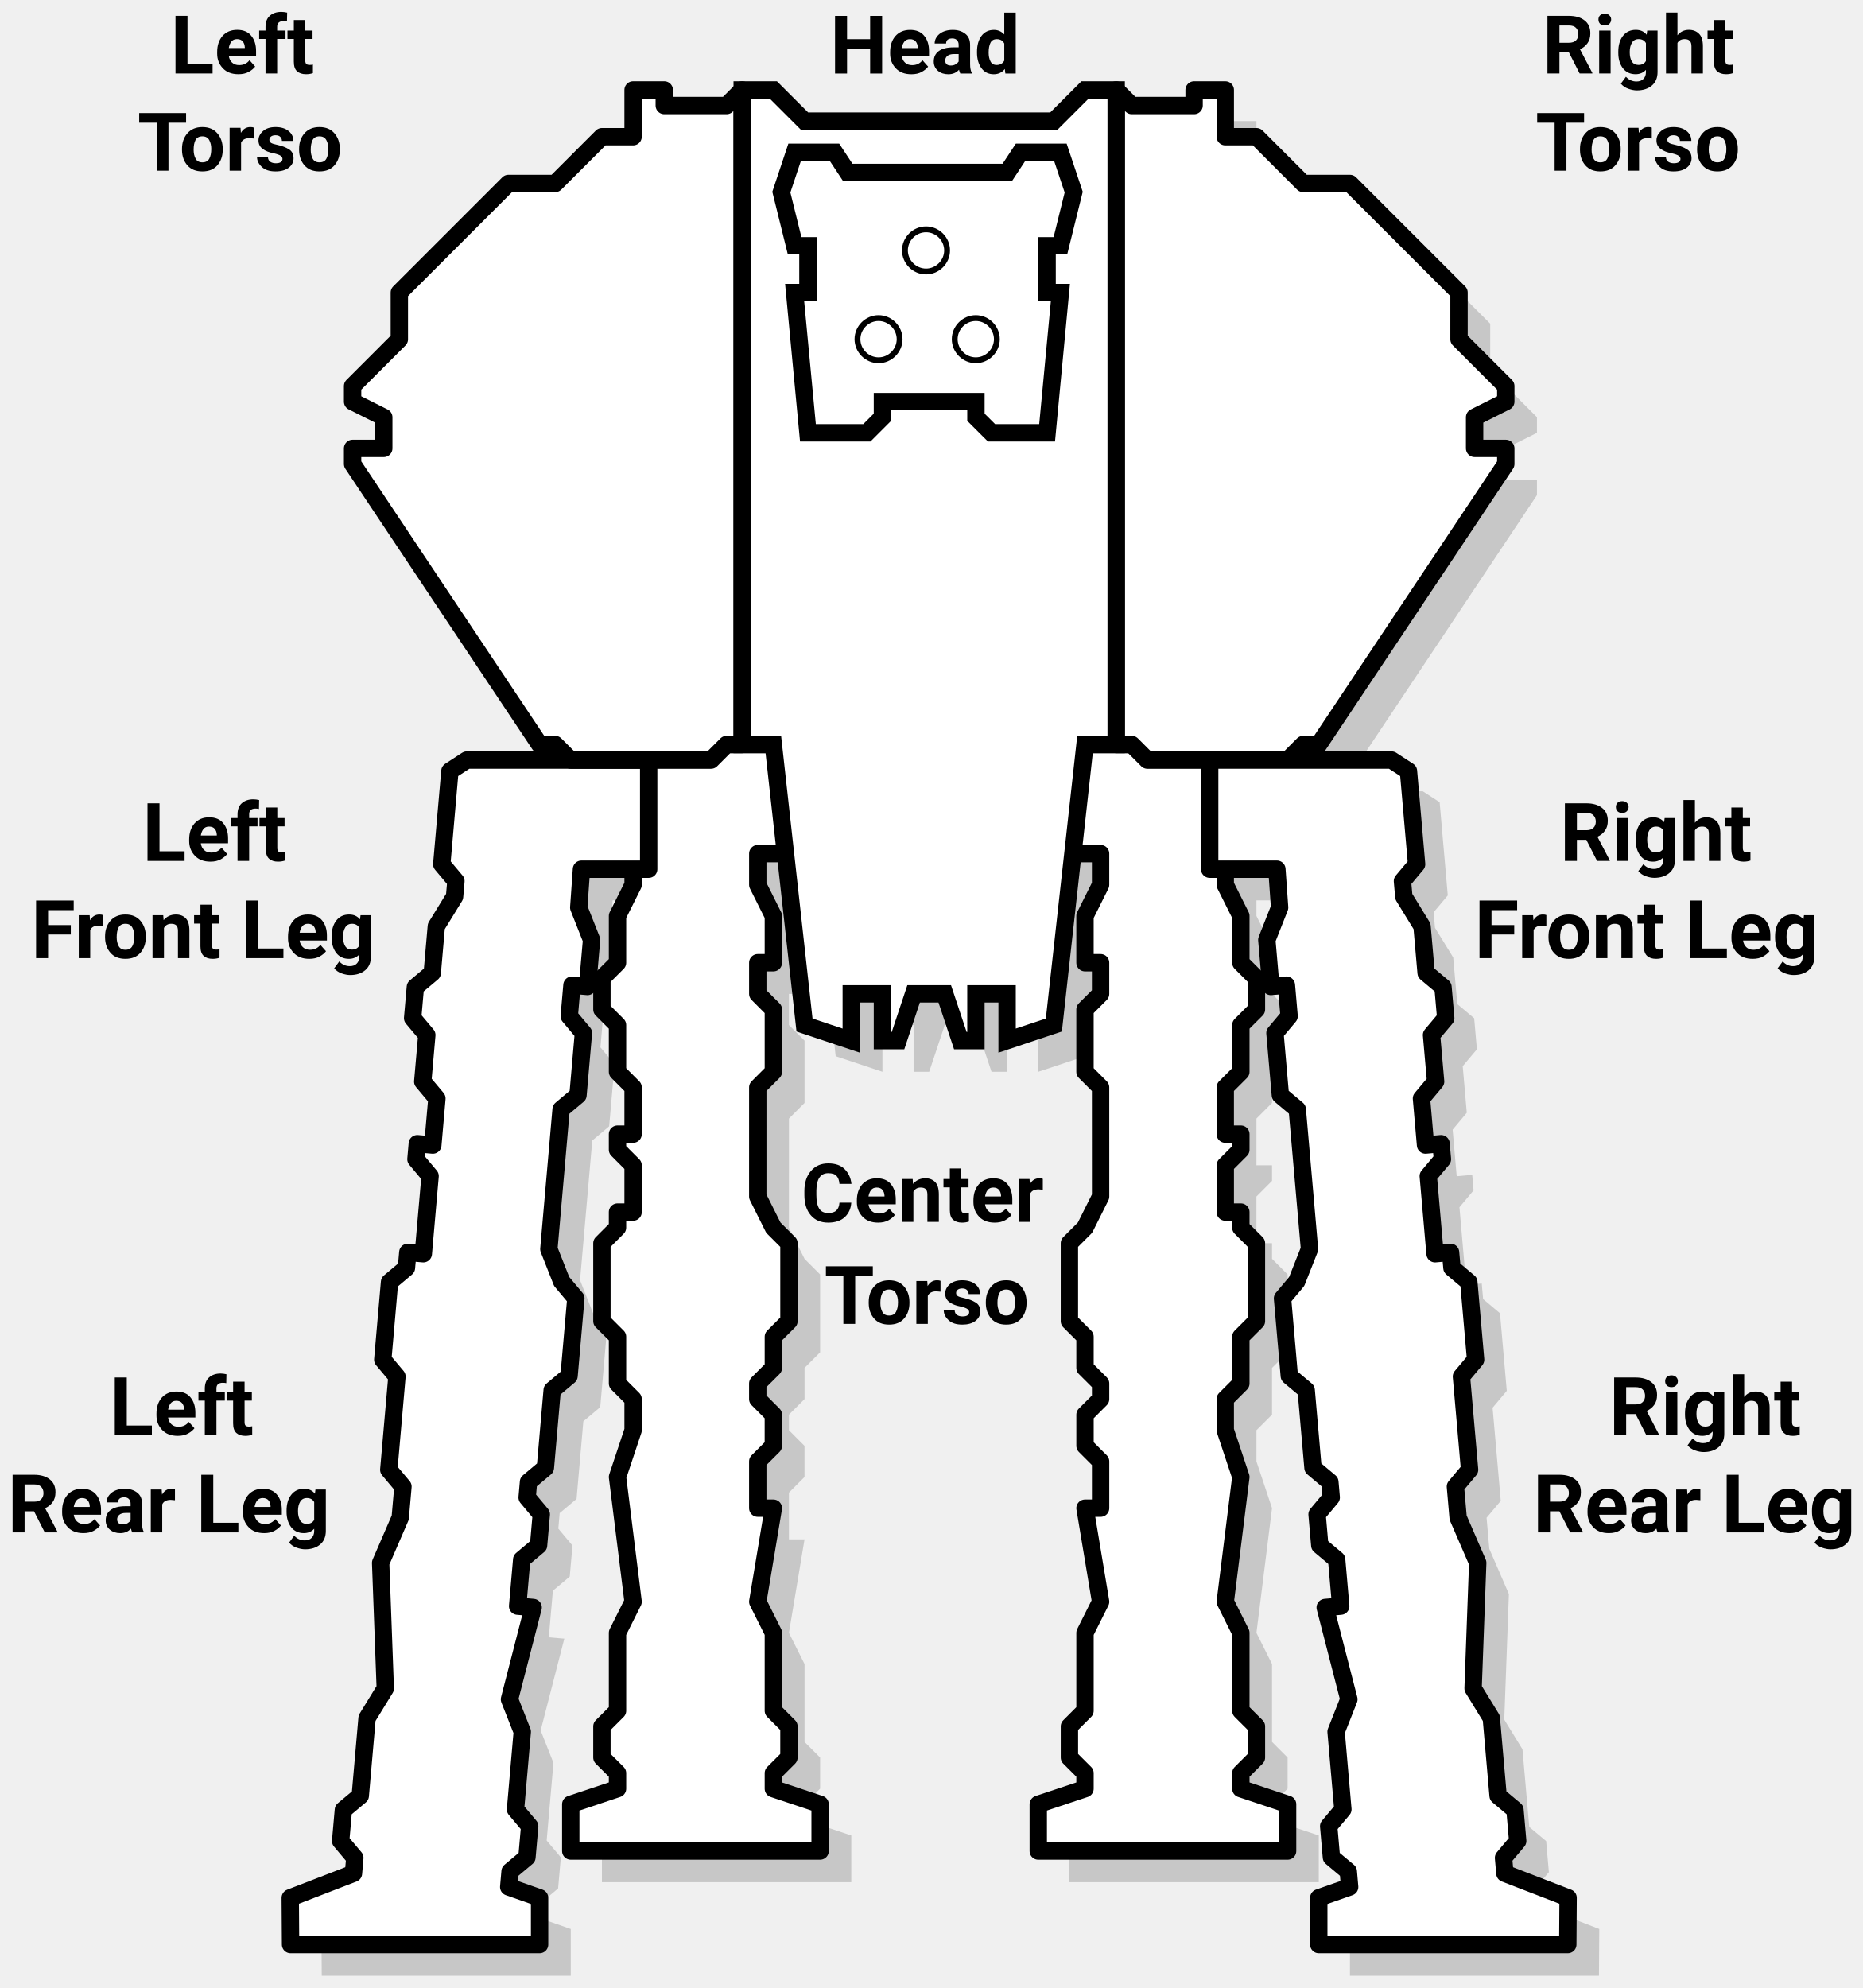
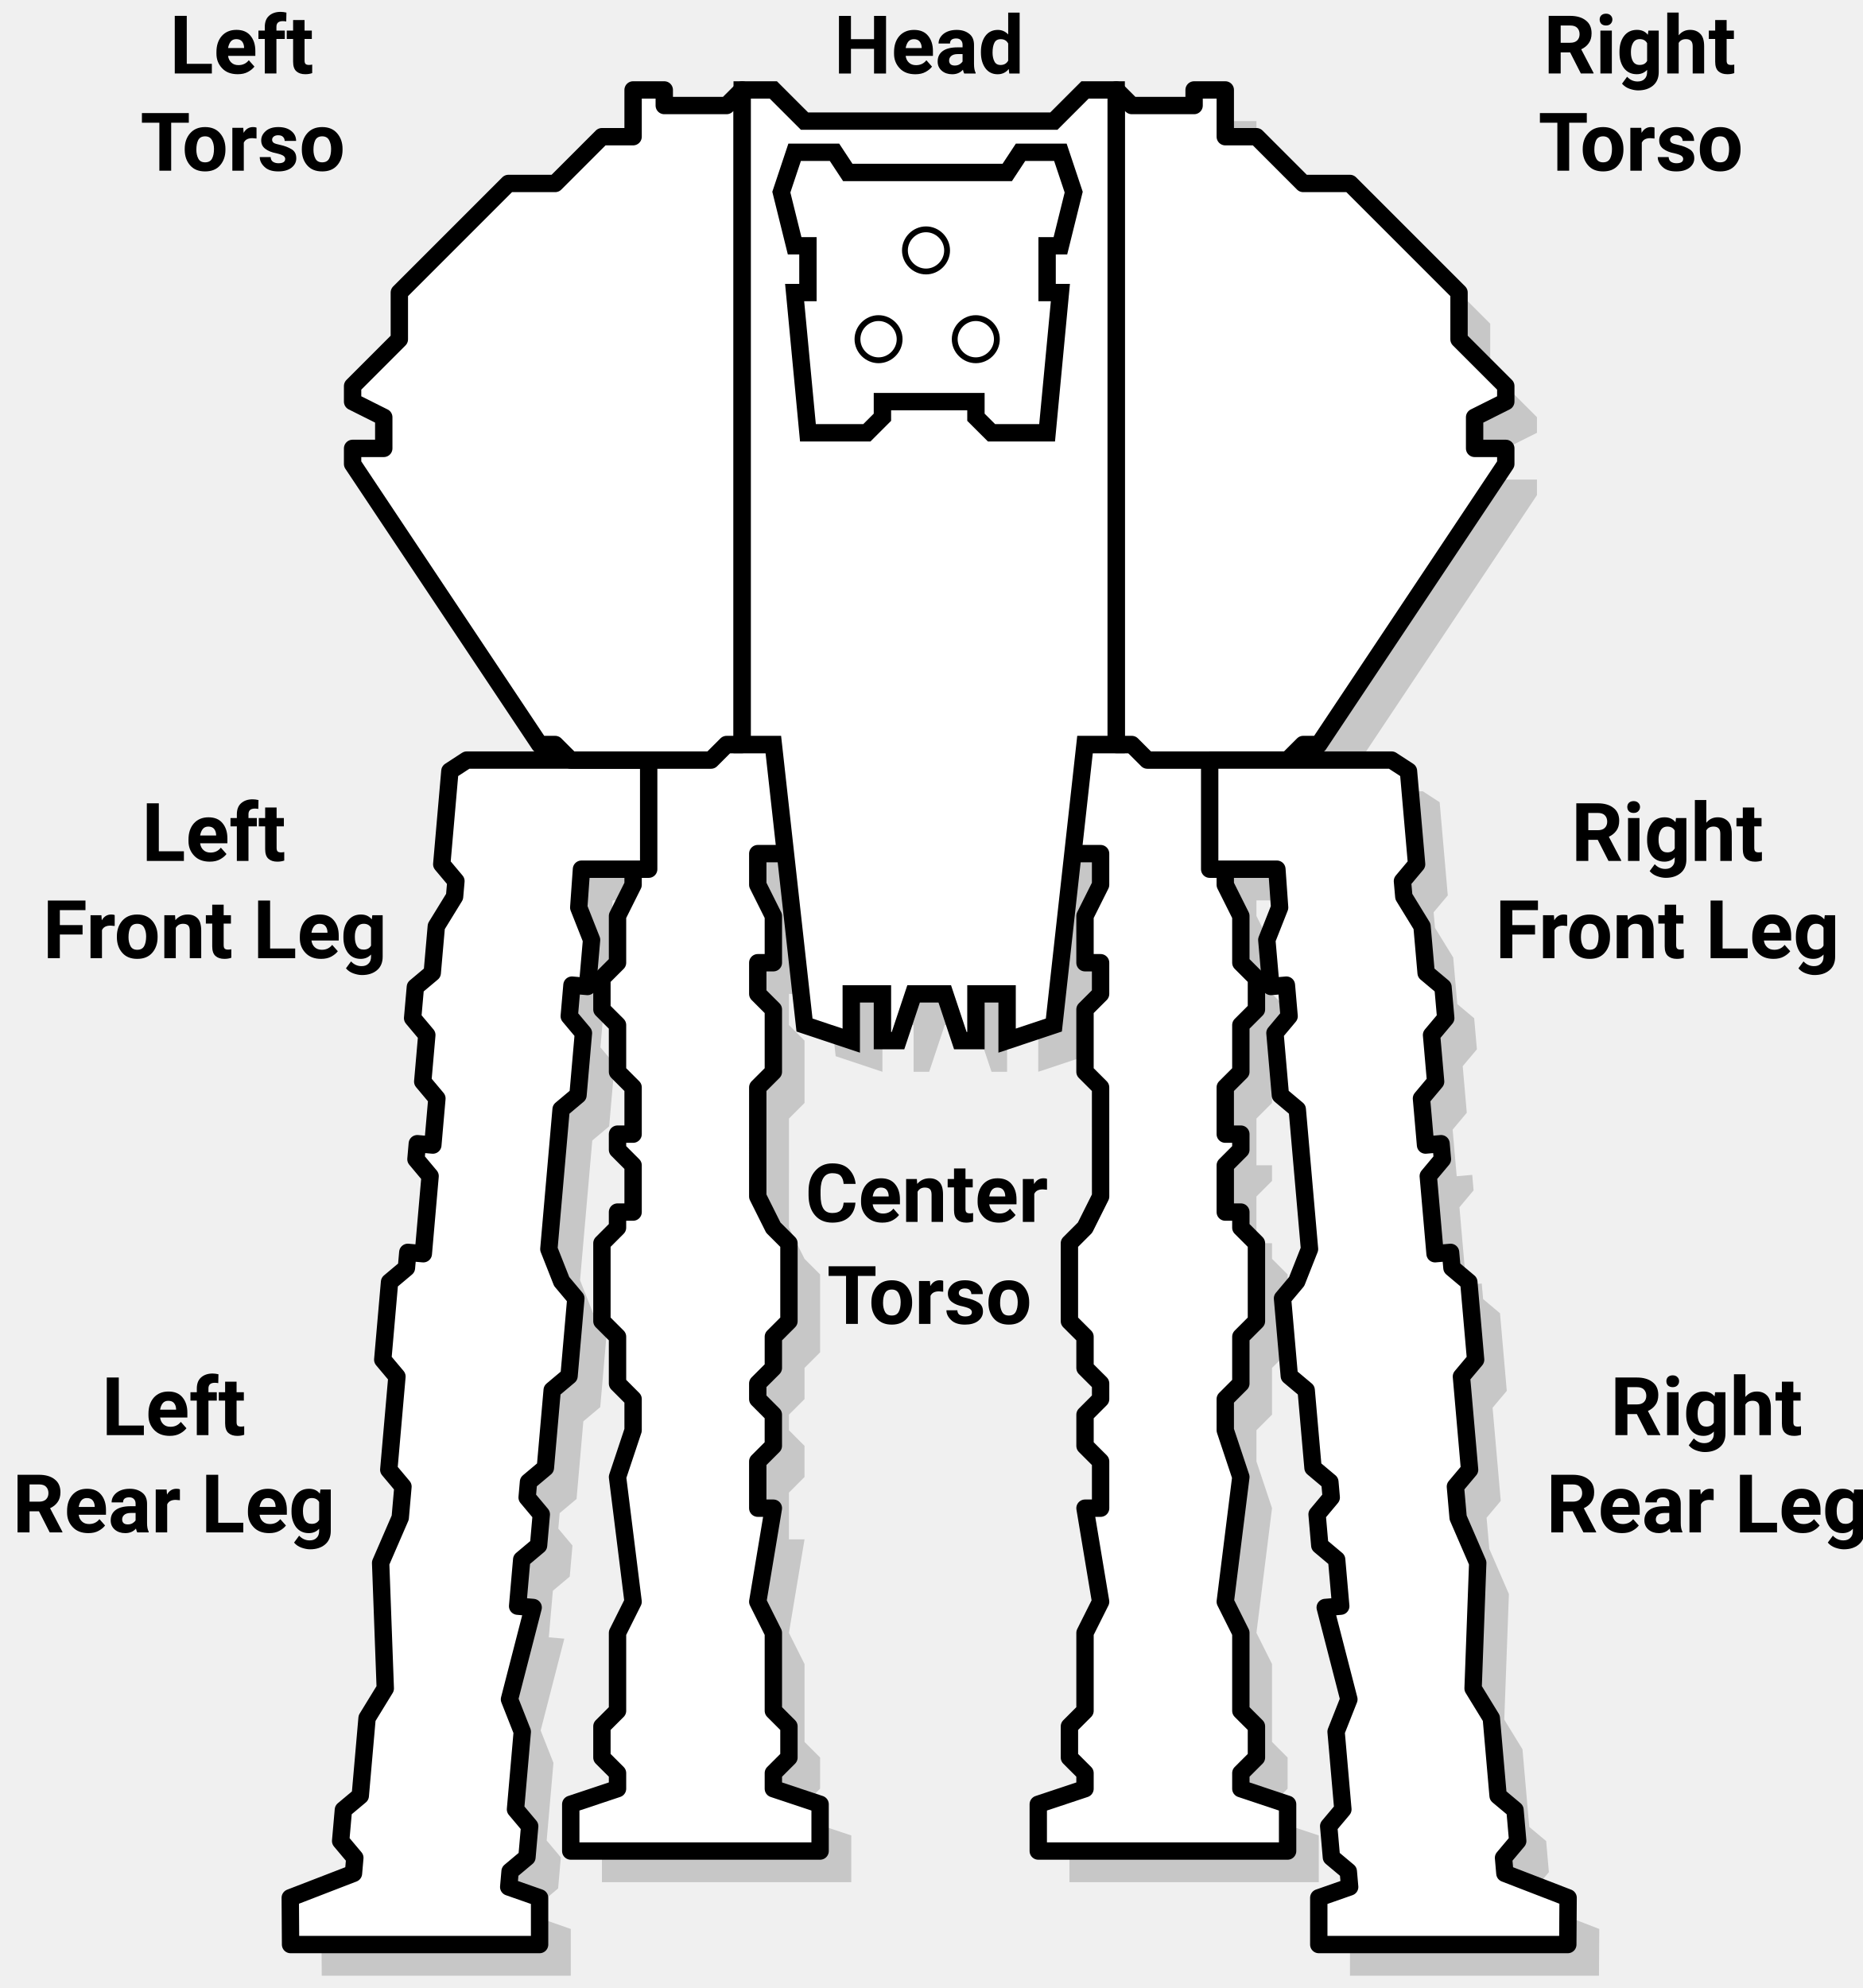
<svg xmlns="http://www.w3.org/2000/svg" viewBox="3 12.625 160.125 170.875">
  <defs>
    <clipPath id="quad-structure-visible-1" clipPathUnits="userSpaceOnUse">
      <path clip-rule="evenodd" transform="matrix(1 0 0 1 448.4461 303.2351)" d="M-100000 -100000H100000V100000H-100000Z M0 0H-5.609l-.227-3.197 1.069-2.704-.339-3.887-1.297 .112-.225-2.59 1.182-1.409-.453-5.182-1.41-1.184L-8.33-31.7l1.068-2.705 1.184-1.411-.567-6.475-1.408-1.183-.568-6.478-1.409-1.183-.113-1.294 1.181-1.411-.227-2.59-1.408-1.183-.34-3.886 1.296-.112-1.976-7.663 1.068-2.704-.566-6.478 1.183-1.407-.227-2.592-1.409-1.181-.113-1.297 2.577-.903v-3.902H-29.887l-.026 3.902 5.276 2.038 .113 1.296-1.183 1.407 .228 2.593 1.409 1.18 .567 6.477 1.52 2.479-.387 10.478 1.635 3.773 .228 2.592-1.183 1.409 .681 7.774-1.184 1.409 .566 6.475 1.41 1.185 .114 1.295 1.295-.114 .566 6.478-1.18 1.409 .112 1.296 1.296-.114 .34 3.887-1.182 1.409 .34 3.887-1.184 1.41 .228 2.59 1.409 1.183 .34 3.887L-16.2-2.291l.113 1.297-1.182 1.408 .679 7.774 1.409 .917H0z Z" />
    </clipPath>
    <clipPath id="quad-structure-visible-2" clipPathUnits="userSpaceOnUse">
      <path clip-rule="evenodd" transform="matrix(1 0 0 1 454.9481 366.9625)" d="M-100000 -100000H100000V100000H-100000Z M0 0H-5.201V1.301H-7.803V-2.601h-2.601l-3.902-3.902h-3.901l-9.104-9.103v-3.902l-3.901-3.902v-1.3l2.601-1.302v-2.599h-2.601v-1.302l15.606-23.41h1.3l1.301-1.3H-1.3l1.3 1.3H1.302V1.301z Z" />
    </clipPath>
    <clipPath id="quad-structure-visible-3" clipPathUnits="userSpaceOnUse">
      <path clip-rule="evenodd" transform="matrix(1 0 0 1 484.8611 368.2632)" d="M-100000 -100000H100000V100000H-100000Z M0 0L-2.6-2.6H-23.41L-26.012 0h-2.599V-54.624h2.599l2.602-23.409 3.902-1.301v3.901h2.601v-3.901h1.301l1.3 3.901h2.601l1.3-3.901h1.301v3.901h2.602v-3.901L-2.6-78.033 0-54.624H2.601V0z Z" />
    </clipPath>
    <clipPath id="quad-structure-visible-4" clipPathUnits="userSpaceOnUse">
      <path clip-rule="evenodd" transform="matrix(1 0 0 1 488.7643 366.9625)" d="M-100000 -100000H100000V100000H-100000Z M0 0H5.201V1.301H7.803V-2.601h2.601l3.901-3.902h3.902l9.104-9.103v-3.902l3.902-3.902v-1.3l-2.602-1.302v-2.599h2.602v-1.302L15.605-53.323h-1.3l-1.301-1.3H1.3L0-53.323H-1.302V1.301z Z" />
    </clipPath>
    <clipPath id="quad-structure-visible-6" clipPathUnits="userSpaceOnUse">
      <path clip-rule="evenodd" transform="matrix(1 0 0 1 495.2654 303.2351)" d="M-100000 -100000H100000V100000H-100000Z M0 0H5.609l.227-3.197L4.768-5.901l.339-3.887 1.296 .112 .226-2.59-1.182-1.409 .452-5.182L7.31-20.041 8.331-31.7 7.262-34.405 6.078-35.816l.567-6.475 1.409-1.183 .568-6.478 1.409-1.183 .113-1.294L8.963-53.84l.226-2.59 1.408-1.183 .341-3.886-1.296-.112 1.975-7.663-1.068-2.704 .567-6.478-1.184-1.407 .227-2.592 1.41-1.181 .113-1.297-2.577-.903v-3.902H29.887l.026 3.902-5.276 2.038-.113 1.296 1.183 1.407-.227 2.593-1.41 1.18-.566 6.477-1.521 2.479 .387 10.478-1.635 3.773-.227 2.592 1.183 1.409-.681 7.774 1.184 1.409-.567 6.475-1.409 1.185-.114 1.295-1.295-.114-.566 6.478 1.18 1.409-.113 1.296-1.296-.114-.339 3.887 1.181 1.409-.34 3.887 1.184 1.41-.228 2.59-1.409 1.183-.341 3.887-1.52 2.477-.114 1.297L17.269 .414 16.59 8.188l-1.409 .917H0z Z" />
    </clipPath>
    <clipPath id="quad-structure-visible-7" clipPathUnits="userSpaceOnUse">
      <path clip-rule="evenodd" transform="matrix(1 0 0 1 482.8067 355.2584)" d="M-100000 -100000H100000V100000H-100000Z M0 0H-1.109V-3.902H0L-1.109-15.607H-5.748l-1.301 1.299v1.302h-7.804v-1.302l-1.3-1.299H-21.07L-22.18-3.902h1.11V0h-1.11l-1.109 4.477 1.109 3.326h3.327l1.109-1.683H-4.435l1.109 1.683H-.001L1.11 4.477z Z" />
    </clipPath>
  </defs>
  <g transform="matrix(1.03 0 0 1.03 4.044 14.25)">
    <g id="internal_diagram_quad" transform="matrix(1,0,0,-1,-395.3231,374.1915)">
      <path style="fill:#c7c7c7;fill-opacity:1;fill-rule:nonzero;stroke:none" d="M0 0H-5.202V-2.6l1.301-2.601V-9.103H-5.202v-2.601l1.301-1.3v-5.203l-1.301-1.301-.001-9.103 1.3-2.601 1.302-1.302v-6.501l-1.3-1.3v-2.602l-1.302-1.3v-1.3l1.3-1.303v-2.6l-1.3-1.301v-3.902l1.302 .002-1.302-7.805 1.302-2.601v-6.501l1.3-1.3V-75.43l-1.3-1.3v-1.301L0-79.331v-3.902H-20.811v3.901l3.904 1.301v1.301l-1.301 1.3v2.602l1.301 1.3v6.501l1.3 2.601-1.3 10.405 1.3 3.901v2.603l-1.3 1.301v3.901l-1.301 1.3v6.501l1.3 1.302v1.3h1.301v3.901l-1.301 1.301v1.301h1.301v3.901l-1.3 1.301v3.902l-1.301 1.301v2.6l1.301 1.301v3.902l1.3 2.601v1.3l-1.3 1.3V7.805l1.3 1.3H-.002z" transform="translate(465.3542,301.9333)" />
      <path style="fill:#c7c7c7;fill-opacity:1;fill-rule:nonzero;stroke:none" d="M0 0H-5.609l-.227-3.198 1.069-2.704-.339-3.887-1.297 .113-.225-2.591 1.182-1.407-.453-5.184-1.41-1.182L-8.33-31.7l1.068-2.705 1.183-1.412-.566-6.474-1.409-1.183-.567-6.479-1.409-1.182-.113-1.295 1.181-1.409-.227-2.591-1.408-1.183-.34-3.887 1.295-.112-1.975-7.661 1.068-2.705-.566-6.477 1.183-1.409-.228-2.591-1.408-1.181-.113-1.297 2.577-.904v-3.901H-29.887l-.026 3.901 5.276 2.039 .113 1.295-1.183 1.408 .228 2.592 1.409 1.182 .567 6.476 1.52 2.479-.387 10.478 1.635 3.774 .227 2.591-1.182 1.41 .68 7.772-1.183 1.41 .566 6.475 1.41 1.184 .113 1.297 1.296-.115 .566 6.479-1.181 1.409 .113 1.294 1.296-.113 .34 3.887-1.183 1.409 .34 3.888-1.183 1.408 .228 2.591 1.409 1.183 .339 3.887L-16.2-2.291l.113 1.296-1.182 1.409 .679 7.775 1.409 .916H0z" transform="translate(451.0477,300.6345)" />
      <path style="fill:#c7c7c7;fill-opacity:1;fill-rule:nonzero;stroke:none" d="M0 0H5.201V-2.6L3.9-5.201V-9.103H5.201v-2.601L3.9-13.004v-5.203l1.301-1.301 .002-9.103-1.301-2.601-1.303-1.302v-6.501l1.302-1.3v-2.602l1.302-1.3v-1.3L3.902-46.82v-2.6l1.301-1.301v-3.902l-1.302 .002 1.302-7.805-1.302-2.601v-6.501l-1.3-1.3V-75.43l1.3-1.3v-1.301L0-79.331v-3.902H20.809v3.901l-3.902 1.301v1.301l1.3 1.3v2.602l-1.3 1.3v6.501l-1.3 2.601 1.3 10.405-1.3 3.901-.001 2.603 1.301 1.301v3.901l1.3 1.3v6.501l-1.3 1.302v1.3h-1.3v3.901l1.3 1.301v1.301H15.606v3.901l1.301 1.301v3.902l1.3 1.301v2.6l-1.3 1.301v3.902L15.606-2.6v1.3L16.907 0V7.805l-1.301 1.3H.002z" transform="translate(483.5612,301.9333)" />
      <path style="fill:#c7c7c7;fill-opacity:1;fill-rule:nonzero;stroke:none" d="M0 0H-5.201V1.3H-7.803V-2.601h-2.601l-3.901-3.902h-3.902l-9.104-9.104v-3.901l-3.901-3.902v-1.301l2.601-1.301v-2.6h-2.601v-1.301l15.606-23.41h1.301l1.299-1.301H-1.3L0-53.323l1.302-.002V1.3z" transform="translate(457.5496,364.3629)" />
      <path style="fill:#c7c7c7;fill-opacity:1;fill-rule:nonzero;stroke:none" d="M0 0H5.202V1.3H7.804V-2.601h2.599l3.903-3.902h3.902l9.104-9.104v-3.901l3.901-3.902v-1.301l-2.601-1.301v-2.6h2.601v-1.301L15.606-53.323h-1.3l-1.301-1.301H1.301L0-53.323l-1.301-.002V1.3z" transform="translate(491.3649,364.3629)" />
      <path style="fill:#c7c7c7;fill-opacity:1;fill-rule:nonzero;stroke:none" d="M0 0L-2.6-2.6H-23.41L-26.012 0h-2.599V-54.625h2.599l2.602-23.408 3.902-1.3v3.901h2.601v-3.901h1.301l1.3 3.901h2.601l1.3-3.901h1.301v3.901h2.601v-3.901l3.903 1.3L0-54.625H2.601V0z" transform="translate(487.4626,365.6627)" />
      <path style="fill:#c7c7c7;fill-opacity:1;fill-rule:nonzero;stroke:none" d="M0 0H5.609l.227-3.198L4.767-5.902l.34-3.887 1.296 .113 .226-2.591-1.182-1.407 .452-5.184L7.31-20.04 8.331-31.7 7.262-34.405 6.078-35.817l.567-6.474 1.409-1.183 .568-6.479 1.409-1.182 .113-1.295-1.181-1.409 .226-2.591 1.408-1.183 .34-3.887-1.295-.112 1.975-7.661-1.068-2.705 .567-6.477-1.184-1.409 .227-2.591 1.409-1.181 .114-1.297-2.577-.904v-3.901H29.887l.026 3.901-5.276 2.039-.113 1.295 1.183 1.408-.227 2.592-1.41 1.182-.566 6.476-1.521 2.479 .387 10.478-1.635 3.774-.228 2.591 1.183 1.41-.681 7.772 1.184 1.41-.566 6.475-1.409 1.184-.114 1.297-1.295-.115-.566 6.479 1.18 1.409-.113 1.294-1.296-.113-.339 3.887 1.18 1.409-.339 3.888L19.7-12.429l-.228 2.591-1.409 1.183-.34 3.887-1.522 2.477-.113 1.296L17.27 .414l-.68 7.775-1.409 .916H0z" transform="translate(497.8669,300.6345)" />
      <g clip-path="url(#quad-structure-visible-1)">
        <g clip-path="url(#quad-structure-visible-2)">
          <g clip-path="url(#quad-structure-visible-3)">
            <path style="fill:#ffffff;fill-opacity:1;fill-rule:nonzero;stroke:none;stroke-opacity:1;stroke-width:1.449;stroke-linecap:butt;stroke-linejoin:round;stroke-miterlimit:2.414;stroke-dasharray:none" d="M0 0H-5.202V-2.601l1.301-2.601V-9.105H-5.202v-2.601l1.301-1.3v-5.203l-1.301-1.299-.001-9.104 1.3-2.601L-2.6-32.515v-6.501l-1.301-1.3v-2.603l-1.302-1.299v-1.3l1.3-1.303v-2.601l-1.3-1.3v-3.901h1.302l-1.302-7.804 1.302-2.601V-71.53l1.3-1.3v-2.602l-1.3-1.299v-1.302L0-79.332v-3.902H-20.81v3.901l3.903 1.302v1.3l-1.302 1.299v2.602l1.302 1.3v6.502l1.3 2.601-1.3 10.406 1.3 3.901v2.602l-1.3 1.301v3.901l-1.302 1.3v6.501l1.301 1.302v1.3h1.301v3.901l-1.301 1.302v1.3h1.301v3.902l-1.3 1.299v3.902l-1.302 1.301v2.6l1.302 1.301v3.903l1.3 2.601v1.3L-16.907 0V7.803l1.3 1.302H-.002z" id="isRLL" data-loc="RLL" class="structure unitLocation" transform="translate(462.7527,304.5349)" />
          </g>
        </g>
      </g>
      <path style="fill:none;fill-opacity:1;fill-rule:nonzero;stroke:#000000;stroke-opacity:1;stroke-width:1.449;stroke-linecap:butt;stroke-linejoin:round;stroke-miterlimit:2.414;stroke-dasharray:none" d="M0 0H-5.202V-2.601l1.301-2.601V-9.105H-5.202v-2.601l1.301-1.3v-5.203l-1.301-1.299-.001-9.104 1.3-2.601L-2.6-32.515v-6.501l-1.301-1.3v-2.603l-1.302-1.299v-1.3l1.3-1.303v-2.601l-1.3-1.3v-3.901h1.302l-1.302-7.804 1.302-2.601V-71.53l1.3-1.3v-2.602l-1.3-1.299v-1.302L0-79.332v-3.902H-20.81v3.901l3.903 1.302v1.3l-1.302 1.299v2.602l1.302 1.3v6.502l1.3 2.601-1.3 10.406 1.3 3.901v2.602l-1.3 1.301v3.901l-1.302 1.3v6.501l1.301 1.302v1.3h1.301v3.901l-1.301 1.302v1.3h1.301v3.902l-1.3 1.299v3.902l-1.302 1.301v2.6l1.302 1.301v3.903l1.3 2.601v1.3L-16.907 0V7.803l1.3 1.302H-.002z" transform="translate(462.7527,304.5349)" />
      <path style="fill:#ffffff;fill-opacity:1;fill-rule:nonzero;stroke:none" d="M0 0H-5.609l-.227-3.197 1.069-2.704-.339-3.887-1.297 .112-.225-2.59 1.182-1.409-.453-5.182-1.41-1.184L-8.33-31.7l1.068-2.705 1.184-1.411-.567-6.475-1.408-1.183-.568-6.478-1.409-1.183-.113-1.294 1.181-1.411-.227-2.59-1.408-1.183-.34-3.886 1.296-.112-1.976-7.663 1.068-2.704-.566-6.478 1.183-1.407-.227-2.592-1.409-1.181-.113-1.297 2.577-.903v-3.902H-29.887l-.026 3.902 5.276 2.038 .113 1.296-1.183 1.407 .228 2.593 1.409 1.18 .567 6.477 1.52 2.479-.387 10.478 1.635 3.773 .228 2.592-1.183 1.409 .681 7.774-1.184 1.409 .566 6.475 1.41 1.185 .114 1.295 1.295-.114 .566 6.478-1.18 1.409 .112 1.296 1.296-.114 .34 3.887-1.182 1.409 .34 3.887-1.184 1.41 .228 2.59 1.409 1.183 .34 3.887L-16.2-2.291l.113 1.297-1.182 1.408 .679 7.774 1.409 .917H0z" transform="translate(448.4461,303.2351)" />
      <path style="fill:none;stroke:#000000;stroke-width:1.449;stroke-linecap:butt;stroke-linejoin:round;stroke-miterlimit:2.414;stroke-dasharray:none;stroke-opacity:1" d="M0 0H-5.609l-.227-3.197 1.069-2.704-.339-3.887-1.297 .112-.225-2.59 1.182-1.409-.453-5.182-1.41-1.184L-8.33-31.7l1.068-2.705 1.184-1.411-.567-6.475-1.408-1.183-.568-6.478-1.409-1.183-.113-1.294 1.181-1.411-.227-2.59-1.408-1.183-.34-3.886 1.296-.112-1.976-7.663 1.068-2.704-.566-6.478 1.183-1.407-.227-2.592-1.409-1.181-.113-1.297 2.577-.903v-3.902H-29.887l-.026 3.902 5.276 2.038 .113 1.296-1.183 1.407 .228 2.593 1.409 1.18 .567 6.477 1.52 2.479-.387 10.478 1.635 3.773 .228 2.592-1.183 1.409 .681 7.774-1.184 1.409 .566 6.475 1.41 1.185 .114 1.295 1.295-.114 .566 6.478-1.18 1.409 .112 1.296 1.296-.114 .34 3.887-1.182 1.409 .34 3.887-1.184 1.41 .228 2.59 1.409 1.183 .34 3.887L-16.2-2.291l.113 1.297-1.182 1.408 .679 7.774 1.409 .917H0z" id="isFLL" class="structure unitLocation" data-loc="FLL" transform="translate(448.4461,303.2351)" />
      <g clip-path="url(#quad-structure-visible-4)">
        <g clip-path="url(#quad-structure-visible-3)">
          <g clip-path="url(#quad-structure-visible-6)">
            <path style="fill:#ffffff;fill-opacity:1;fill-rule:nonzero;stroke:none;stroke-opacity:1;stroke-width:1.449;stroke-linecap:butt;stroke-linejoin:round;stroke-miterlimit:2.414;stroke-dasharray:none" d="M0 0H5.201V-2.601L3.9-5.202V-9.105H5.201v-2.601L3.9-13.006v-5.203l1.301-1.299 .002-9.104-1.301-2.601-1.303-1.302v-6.501l1.302-1.3v-2.603l1.302-1.299v-1.3L3.902-46.821v-2.601l1.301-1.3v-3.901H3.901l1.302-7.804-1.302-2.601V-71.53l-1.3-1.3v-2.602l1.3-1.299v-1.302L0-79.332v-3.902H20.809v3.901l-3.902 1.302v1.3l1.301 1.299v2.602l-1.301 1.3v6.502l-1.3 2.601 1.3 10.406-1.3 3.901-.001 2.602 1.301 1.301v3.901l1.301 1.3v6.501l-1.301 1.302v1.3h-1.3v3.901l1.3 1.302v1.3H15.606v3.902l1.301 1.299v3.902l1.301 1.301v2.6L16.907-9.105v3.903L15.606-2.601v1.3L16.907 0V7.803L15.606 9.105H.002z" id="isRRL" data-loc="RRL" class="structure unitLocation" transform="translate(480.9597,304.5349)" />
          </g>
        </g>
      </g>
      <path style="fill:none;fill-opacity:1;fill-rule:nonzero;stroke:#000000;stroke-opacity:1;stroke-width:1.449;stroke-linecap:butt;stroke-linejoin:round;stroke-miterlimit:2.414;stroke-dasharray:none" d="M0 0H5.201V-2.601L3.9-5.202V-9.105H5.201v-2.601L3.9-13.006v-5.203l1.301-1.299 .002-9.104-1.301-2.601-1.303-1.302v-6.501l1.302-1.3v-2.603l1.302-1.299v-1.3L3.902-46.821v-2.601l1.301-1.3v-3.901H3.901l1.302-7.804-1.302-2.601V-71.53l-1.3-1.3v-2.602l1.3-1.299v-1.302L0-79.332v-3.902H20.809v3.901l-3.902 1.302v1.3l1.301 1.299v2.602l-1.301 1.3v6.502l-1.3 2.601 1.3 10.406-1.3 3.901-.001 2.602 1.301 1.301v3.901l1.301 1.3v6.501l-1.301 1.302v1.3h-1.3v3.901l1.3 1.302v1.3H15.606v3.902l1.301 1.299v3.902l1.301 1.301v2.6L16.907-9.105v3.903L15.606-2.601v1.3L16.907 0V7.803L15.606 9.105H.002z" transform="translate(480.9597,304.5349)" />
      <path style="fill:#ffffff;fill-opacity:1;fill-rule:nonzero;stroke:#000000;stroke-opacity:1;stroke-width:1.449;stroke-linecap:butt;stroke-linejoin:round;stroke-miterlimit:2.414;stroke-dasharray:none" d="M0 0H-5.201V1.301H-7.803V-2.601h-2.601l-3.902-3.902h-3.901l-9.104-9.103v-3.902l-3.901-3.902v-1.3l2.601-1.302v-2.599h-2.601v-1.302l15.606-23.41h1.3l1.301-1.3H-1.3l1.3 1.3H1.302V1.301z" id="isLT" data-loc="LT" class="structure unitLocation" transform="translate(454.9481,366.9625)" />
      <path style="fill:#ffffff;fill-opacity:1;fill-rule:nonzero;stroke:#000000;stroke-opacity:1;stroke-width:1.449;stroke-linecap:butt;stroke-linejoin:round;stroke-miterlimit:2.414;stroke-dasharray:none" d="M0 0H5.201V1.301H7.803V-2.601h2.601l3.901-3.902h3.902l9.104-9.103v-3.902l3.902-3.902v-1.3l-2.602-1.302v-2.599h2.602v-1.302L15.605-53.323h-1.3l-1.301-1.3H1.3L0-53.323H-1.302V1.301z" id="isRT" data-loc="RT" class="structure unitLocation" transform="translate(488.7643,366.9625)" />
      <path style="fill:#ffffff;fill-opacity:1;fill-rule:nonzero;stroke:none" d="M0 0L-2.6-2.6H-23.41L-26.012 0h-2.599V-54.624h2.599l2.602-23.409 3.902-1.301v3.901h2.601v-3.901h1.301l1.3 3.901h2.601l1.3-3.901h1.301v3.901h2.602v-3.901L-2.6-78.033 0-54.624H2.601V0z" transform="translate(484.8611,368.2632)" />
      <g clip-path="url(#quad-structure-visible-7)">
        <path style="fill:none;stroke:none;stroke-width:1.449;stroke-linecap:butt;stroke-linejoin:miter;stroke-miterlimit:4;stroke-dasharray:none;stroke-opacity:1" d="M0 0L-2.6-2.6H-23.41L-26.012 0h-2.599V-54.624h2.599l2.602-23.409 3.902-1.301v3.901h2.601v-3.901h1.301l1.3 3.901h2.601l1.3-3.901h1.301v3.901h2.602v-3.901L-2.6-78.033 0-54.624H2.601V0z" id="isCT" data-loc="CT" class="structure unitLocation" transform="translate(484.8611,368.2632)" />
      </g>
      <path style="fill:none;stroke:#000000;stroke-width:1.449;stroke-linecap:butt;stroke-linejoin:miter;stroke-miterlimit:4;stroke-dasharray:none;stroke-opacity:1" d="M0 0L-2.6-2.6H-23.41L-26.012 0h-2.599V-54.624h2.599l2.602-23.409 3.902-1.301v3.901h2.601v-3.901h1.301l1.3 3.901h2.601l1.3-3.901h1.301v3.901h2.602v-3.901L-2.6-78.033 0-54.624H2.601V0z" transform="translate(484.8611,368.2632)" />
      <path style="fill:#ffffff;stroke:#000000;stroke-width:1.449;stroke-linecap:butt;stroke-linejoin:miter;stroke-miterlimit:4;stroke-dasharray:none;stroke-opacity:1" d="M0 0H-1.109V-3.902H0L-1.109-15.607H-5.748l-1.301 1.299v1.302h-7.804v-1.302l-1.3-1.299H-21.07L-22.18-3.902h1.11V0h-1.11l-1.109 4.477 1.109 3.326h3.327l1.109-1.683H-4.435l1.109 1.683H-.001L1.11 4.477z" id="isHD" class="structure unitLocation" data-loc="HD" transform="translate(482.8067,355.2584)" />
      <path style="fill:#ffffff;fill-opacity:1;fill-rule:nonzero;stroke:#000000;stroke-opacity:1;stroke-width:1.449;stroke-linecap:butt;stroke-linejoin:round;stroke-miterlimit:2.414;stroke-dasharray:none" d="M0 0H5.609l.227-3.197L4.768-5.901l.339-3.887 1.296 .112 .226-2.59-1.182-1.409 .452-5.182L7.31-20.041 8.331-31.7 7.262-34.405 6.078-35.816l.567-6.475 1.409-1.183 .568-6.478 1.409-1.183 .113-1.294L8.963-53.84l.226-2.59 1.408-1.183 .341-3.886-1.296-.112 1.975-7.663-1.068-2.704 .567-6.478-1.184-1.407 .227-2.592 1.41-1.181 .113-1.297-2.577-.903v-3.902H29.887l.026 3.902-5.276 2.038-.113 1.296 1.183 1.407-.227 2.593-1.41 1.18-.566 6.477-1.521 2.479 .387 10.478-1.635 3.773-.227 2.592 1.183 1.409-.681 7.774 1.184 1.409-.567 6.475-1.409 1.185-.114 1.295-1.295-.114-.566 6.478 1.18 1.409-.113 1.296-1.296-.114-.339 3.887 1.181 1.409-.34 3.887 1.184 1.41-.228 2.59-1.409 1.183-.341 3.887-1.52 2.477-.114 1.297L17.269 .414 16.59 8.188l-1.409 .917H0z" id="isFRL" data-loc="FRL" class="structure unitLocation" transform="translate(495.2654,303.2351)" />
      <g transform="matrix(1,0,0,-1,0,765)">
        <g id="structurePips">
          <g class="paperdoll-pip-profile">
            <g transform="translate(475.7472,415.7765)">
              <path fill="#FFFFFF" style="stroke:#000000;stroke-width:0.487;stroke-linecap:butt;stroke-linejoin:miter;stroke-miterlimit:2.414;stroke-dasharray:none;stroke-opacity:1" d="m 0,0 c -0.96,0 -1.76,0.8 -1.76,1.759 0,0.959 0.8,1.76 1.76,1.76 0.959,0 1.758,-0.801 1.758,-1.76 C 1.758,0.8 0.959,0 0,0 Z" id="is_pip_hd_3" data-loc="HD" class="pip structure" />
            </g>
            <g transform="translate(471.593,408.3681)">
              <path fill="#FFFFFF" style="stroke:#000000;stroke-width:0.487;stroke-linecap:butt;stroke-linejoin:miter;stroke-miterlimit:2.414;stroke-dasharray:none;stroke-opacity:1" d="m 0,0 c -0.961,0 -1.761,0.8 -1.761,1.758 0,0.961 0.8,1.761 1.761,1.761 0.959,0 1.758,-0.8 1.758,-1.761 C 1.758,0.8 0.959,0 0,0 Z" id="is_pip_hd_1" data-loc="HD" class="pip structure" />
            </g>
            <g transform="translate(467.6313,415.7765)">
              <path fill="#FFFFFF" style="stroke:#000000;stroke-width:0.487;stroke-linecap:butt;stroke-linejoin:miter;stroke-miterlimit:2.414;stroke-dasharray:none;stroke-opacity:1" d="m 0,0 c -0.96,0 -1.76,0.8 -1.76,1.759 0,0.959 0.8,1.76 1.76,1.76 0.959,0 1.758,-0.801 1.758,-1.76 C 1.758,0.8 0.959,0 0,0 Z" id="is_pip_hd_2" data-loc="HD" class="pip structure" />
            </g>
          </g>
          <g visibility="hidden" id="isPipsHD_SH">
            <path fill="#FFFFFF" style="stroke:#000000;stroke-width:0.487;stroke-linecap:butt;stroke-linejoin:miter;stroke-miterlimit:2.414;stroke-dasharray:none;stroke-opacity:1" d="M0 0C-.96 0-1.76 .8-1.76 1.759s.8 1.76 1.76 1.76c.959 0 1.758-.801 1.758-1.76S.959 0 0 0z" id="is_pip_hd_sh_3" data-loc="HD" class="pip structure" transform="translate(475.7472,415.7765)" />
            <path fill="#FFFFFF" style="stroke:#000000;stroke-width:0.487;stroke-linecap:butt;stroke-linejoin:miter;stroke-miterlimit:2.414;stroke-dasharray:none;stroke-opacity:1" d="M0 0C-.961 0-1.761 .8-1.761 1.758c0 .961 .8 1.761 1.761 1.761 .959 0 1.758-.8 1.758-1.761C1.758 .8 .959 0 0 0z" id="is_pip_hd_sh_1" data-loc="HD" class="pip structure" transform="translate(475.7472,408.3681)" />
            <path fill="#FFFFFF" style="stroke:#000000;stroke-width:0.487;stroke-linecap:butt;stroke-linejoin:miter;stroke-miterlimit:2.414;stroke-dasharray:none;stroke-opacity:1" d="M0 0C-.961 0-1.761 .8-1.761 1.758c0 .961 .8 1.761 1.761 1.761 .959 0 1.758-.8 1.758-1.761C1.758 .8 .959 0 0 0z" id="is_pip_hd_sh_2" data-loc="HD" class="pip structure" transform="translate(467.6313,408.3681)" />
            <path fill="#FFFFFF" style="stroke:#000000;stroke-width:0.487;stroke-linecap:butt;stroke-linejoin:miter;stroke-miterlimit:2.414;stroke-dasharray:none;stroke-opacity:1" d="M0 0C-.96 0-1.76 .8-1.76 1.759s.8 1.76 1.76 1.76c.959 0 1.758-.801 1.758-1.76S.959 0 0 0z" id="is_pip_hd_sh_4" data-loc="HD" class="pip structure" transform="translate(467.6313,415.7765)" />
          </g>
          <g fill="none" transform="translate(457.06,426.5)" class="paperdoll-pip-profile">
            <rect x="0" width="29.43" y="0" height="5" data-fill="structure" data-location="CT" />
            <rect x="0" width="29.43" y="5" height="5" data-fill="structure" data-location="CT" />
            <rect x="0" width="29.43" y="10" height="5" data-fill="structure" data-location="CT" />
            <rect x="0" width="29.43" y="15" height="5" data-fill="structure" data-location="CT" />
            <rect x="3.14" width="23.15" y="20" height="5" data-fill="structure" data-location="CT" />
            <rect x="3.54" width="22.35" y="25" height="5" data-fill="structure" data-location="CT" />
            <rect x="4.23" width="20.97" y="30" height="5" data-fill="structure" data-location="CT" />
            <rect x="4.62" width="20.19" y="35" height="5" data-fill="structure" data-location="CT" />
            <rect x="5" width="19.5" y="40" height="5" data-fill="structure" data-location="CT" />
          </g>
          <g fill="none" transform="translate(488.41,401.6)" class="paperdoll-pip-profile">
            <rect x="0" width="11.06" y="0" height="5" data-fill="structure" data-location="RT" />
            <rect x="0" width="19.83" y="5" height="5" data-fill="structure" data-location="RT" />
            <rect x="0" width="24.29" y="10" height="5" data-fill="structure" data-location="RT" />
            <rect x="0" width="26.93" y="15" height="5" data-fill="structure" data-location="RT" />
            <rect x="0" width="27.5" y="20" height="5" data-fill="structure" data-location="RT" />
            <rect x="0" width="26.93" y="25" height="5" data-fill="structure" data-location="RT" />
            <rect x="0" width="25" y="30" height="5" data-fill="structure" data-location="RT" />
            <rect x="0" width="21.5" y="35" height="5" data-fill="structure" data-location="RT" />
            <rect x="0" width="18" y="40" height="5" data-fill="structure" data-location="RT" />
            <rect x="2" width="11" y="45" height="5" data-fill="structure" data-location="RT" />
          </g>
          <g fill="none" transform="matrix(-1,0,0,1,455.08,401.6)" class="paperdoll-pip-profile">
            <rect x="0" width="11.06" y="0" height="5" data-fill="structure" data-location="LT" />
            <rect x="0" width="19.83" y="5" height="5" data-fill="structure" data-location="LT" />
            <rect x="0" width="24.29" y="10" height="5" data-fill="structure" data-location="LT" />
            <rect x="0" width="26.93" y="15" height="5" data-fill="structure" data-location="LT" />
            <rect x="0" width="27.5" y="20" height="5" data-fill="structure" data-location="LT" />
            <rect x="0" width="26.93" y="25" height="5" data-fill="structure" data-location="LT" />
            <rect x="0" width="25" y="30" height="5" data-fill="structure" data-location="LT" />
            <rect x="0" width="21.5" y="35" height="5" data-fill="structure" data-location="LT" />
            <rect x="0" width="18" y="40" height="5" data-fill="structure" data-location="LT" />
            <rect x="2" width="11" y="45" height="5" data-fill="structure" data-location="LT" />
          </g>
          <g fill="none" transform="matrix(0.9962,-0.08715,0.08715,0.99619,501.36,454.65)" class="paperdoll-pip-profile">
            <rect x="-3.16" width="11.03" y="0" height="5.431" data-fill="structure" data-location="FRL" />
            <rect x="0" width="7.87" y="4.703" height="5.431" data-fill="structure" data-location="FRL" />
            <rect x="0" width="7.87" y="9.407" height="5.431" data-fill="structure" data-location="FRL" />
            <rect x="0" width="7.87" y="14.111" height="5.431" data-fill="structure" data-location="FRL" />
            <rect x="0" width="7.87" y="18.814" height="5.431" data-fill="structure" data-location="FRL" />
            <rect x="0" width="7.87" y="23.517" height="5.431" data-fill="structure" data-location="FRL" />
            <rect x="0" width="7.87" y="28.221" height="5.431" data-fill="structure" data-location="FRL" />
            <rect x="0" width="7.87" y="32.925" height="5.431" data-fill="structure" data-location="FRL" />
            <rect x="0" width="7.87" y="37.628" height="5.431" data-fill="structure" data-location="FRL" />
            <rect x="-1.77" width="11.41" y="42.332" height="5.431" data-fill="structure" data-location="FRL" />
            <rect x="0" width="7.87" y="47.035" height="5.431" data-fill="structure" data-location="FRL" />
            <rect x="0" width="7.87" y="51.739" height="5.431" data-fill="structure" data-location="FRL" />
            <rect x="0" width="7.87" y="56.442" height="5.431" data-fill="structure" data-location="FRL" />
            <rect x="0" width="7.87" y="61.146" height="5.431" data-fill="structure" data-location="FRL" />
            <rect x="0" width="7.87" y="65.849" height="5.431" data-fill="structure" data-location="FRL" />
            <rect x="0" width="7.87" y="70.553" height="5.431" data-fill="structure" data-location="FRL" />
            <rect x="0" width="7.87" y="75.256" height="5.431" data-fill="structure" data-location="FRL" />
            <rect x="0" width="7.87" y="79.96" height="5.431" data-fill="structure" data-location="FRL" />
            <rect x="0" width="7.87" y="84.663" height="5.431" data-fill="structure" data-location="FRL" />
            <rect x="0" width="7.87" y="89.367" height="5.431" data-fill="structure" data-location="FRL" />
          </g>
          <g fill="none" transform="matrix(-0.9962,-0.08715,-0.08715,0.99619,442.13,454.65)" class="paperdoll-pip-profile">
            <rect x="-3.16" width="11.03" y="0" height="5.431" data-fill="structure" data-location="FLL" />
            <rect x="0" width="7.87" y="4.703" height="5.431" data-fill="structure" data-location="FLL" />
            <rect x="0" width="7.87" y="9.407" height="5.431" data-fill="structure" data-location="FLL" />
            <rect x="0" width="7.87" y="14.111" height="5.431" data-fill="structure" data-location="FLL" />
            <rect x="0" width="7.87" y="18.814" height="5.431" data-fill="structure" data-location="FLL" />
            <rect x="0" width="7.87" y="23.517" height="5.431" data-fill="structure" data-location="FLL" />
            <rect x="0" width="7.87" y="28.221" height="5.431" data-fill="structure" data-location="FLL" />
            <rect x="0" width="7.87" y="32.925" height="5.431" data-fill="structure" data-location="FLL" />
            <rect x="0" width="7.87" y="37.628" height="5.431" data-fill="structure" data-location="FLL" />
            <rect x="-1.77" width="11.41" y="42.332" height="5.431" data-fill="structure" data-location="FLL" />
            <rect x="0" width="7.87" y="47.035" height="5.431" data-fill="structure" data-location="FLL" />
            <rect x="0" width="7.87" y="51.739" height="5.431" data-fill="structure" data-location="FLL" />
            <rect x="0" width="7.87" y="56.442" height="5.431" data-fill="structure" data-location="FLL" />
            <rect x="0" width="7.87" y="61.146" height="5.431" data-fill="structure" data-location="FLL" />
            <rect x="0" width="7.87" y="65.849" height="5.431" data-fill="structure" data-location="FLL" />
            <rect x="0" width="7.87" y="70.553" height="5.431" data-fill="structure" data-location="FLL" />
            <rect x="0" width="7.87" y="75.256" height="5.431" data-fill="structure" data-location="FLL" />
            <rect x="0" width="7.87" y="79.96" height="5.431" data-fill="structure" data-location="FLL" />
            <rect x="0" width="7.87" y="84.663" height="5.431" data-fill="structure" data-location="FLL" />
            <rect x="0" width="7.87" y="89.367" height="5.431" data-fill="structure" data-location="FLL" />
          </g>
          <g fill="none" transform="translate(487.36,454.06)" class="paperdoll-pip-profile">
            <rect x="0" width="7.11" y="0" height="5.431" data-fill="structure" data-location="RRL" />
            <rect x="0" width="7.11" y="4.703" height="5.431" data-fill="structure" data-location="RRL" />
            <rect x="0" width="8.49" y="9.407" height="5.431" data-fill="structure" data-location="RRL" />
            <rect x="0" width="8.49" y="14.111" height="5.431" data-fill="structure" data-location="RRL" />
            <rect x="0" width="8.49" y="18.814" height="5.431" data-fill="structure" data-location="RRL" />
            <rect x="0" width="8.49" y="23.517" height="5.431" data-fill="structure" data-location="RRL" />
            <rect x="0" width="8.49" y="28.221" height="5.431" data-fill="structure" data-location="RRL" />
            <rect x="0" width="8.49" y="32.925" height="5.431" data-fill="structure" data-location="RRL" />
            <rect x="0" width="8.49" y="37.628" height="5.431" data-fill="structure" data-location="RRL" />
            <rect x="0" width="8.49" y="42.332" height="5.431" data-fill="structure" data-location="RRL" />
            <rect x="0" width="8.49" y="47.035" height="5.431" data-fill="structure" data-location="RRL" />
            <rect x="0" width="8.49" y="51.739" height="5.431" data-fill="structure" data-location="RRL" />
            <rect x="0" width="8.49" y="56.442" height="5.431" data-fill="structure" data-location="RRL" />
            <rect x="0" width="8.49" y="61.146" height="5.431" data-fill="structure" data-location="RRL" />
            <rect x="0" width="8.49" y="65.849" height="5.431" data-fill="structure" data-location="RRL" />
            <rect x="0" width="8.49" y="70.553" height="5.431" data-fill="structure" data-location="RRL" />
            <rect x="0" width="8.49" y="75.256" height="5.431" data-fill="structure" data-location="RRL" />
            <rect x="0" width="8.49" y="79.96" height="5.431" data-fill="structure" data-location="RRL" />
          </g>
          <g fill="none" transform="matrix(-1,0,0,1,456.13,454.06)" class="paperdoll-pip-profile">
            <rect x="0" width="7.11" y="0" height="5.431" data-fill="structure" data-location="RLL" />
            <rect x="0" width="7.11" y="4.703" height="5.431" data-fill="structure" data-location="RLL" />
            <rect x="0" width="8.49" y="9.407" height="5.431" data-fill="structure" data-location="RLL" />
            <rect x="0" width="8.49" y="14.111" height="5.431" data-fill="structure" data-location="RLL" />
            <rect x="0" width="8.49" y="18.814" height="5.431" data-fill="structure" data-location="RLL" />
            <rect x="0" width="8.49" y="23.517" height="5.431" data-fill="structure" data-location="RLL" />
            <rect x="0" width="8.49" y="28.221" height="5.431" data-fill="structure" data-location="RLL" />
            <rect x="0" width="8.49" y="32.925" height="5.431" data-fill="structure" data-location="RLL" />
            <rect x="0" width="8.49" y="37.628" height="5.431" data-fill="structure" data-location="RLL" />
            <rect x="0" width="8.49" y="42.332" height="5.431" data-fill="structure" data-location="RLL" />
            <rect x="0" width="8.49" y="47.035" height="5.431" data-fill="structure" data-location="RLL" />
            <rect x="0" width="8.49" y="51.739" height="5.431" data-fill="structure" data-location="RLL" />
            <rect x="0" width="8.49" y="56.442" height="5.431" data-fill="structure" data-location="RLL" />
            <rect x="0" width="8.49" y="61.146" height="5.431" data-fill="structure" data-location="RLL" />
            <rect x="0" width="8.49" y="65.849" height="5.431" data-fill="structure" data-location="RLL" />
            <rect x="0" width="8.49" y="70.553" height="5.431" data-fill="structure" data-location="RLL" />
            <rect x="0" width="8.49" y="75.256" height="5.431" data-fill="structure" data-location="RLL" />
            <rect x="0" width="8.49" y="79.96" height="5.431" data-fill="structure" data-location="RLL" />
          </g>
        </g>
      </g>
    </g>
  </g>
  <g data-mekbay-paperdoll-overlay="structure" font-family="Roboto, Arial, sans-serif" font-weight="700" pointer-events="none">
    <g class="diagram-location-label">
-       <text x="74.342 79.554 83.481 87.443" y="18.947" font-size="6.964">Head</text>
-       <text x="71.847 76.468 80.395 84.427 86.97 90.898" y="117.651" font-size="6.964">Center</text>
-       <text x="73.855 77.226 81.188 84.26 87.992" y="126.419" font-size="6.964">Torso</text>
-       <text x="15.243 19.122 23.048 25.147" y="86.625" font-size="6.964">Left</text>
-       <text x="5.666 9.482 12.553 16.515 20.546 23.089 25.488 29.366 33.293" y="94.982" font-size="6.964">Front Leg</text>
-       <text x="137.082 141.954 143.449 147.431 151.462" y="86.625" font-size="6.964">Right</text>
-       <text x="129.742 133.558 136.631 140.592 144.623 147.167 149.565 153.443 157.37" y="94.982" font-size="6.964">Front Leg</text>
-       <text x="12.428 16.306 20.233 22.332" y="135.981" font-size="6.964">Left</text>
-       <text x="3.643 8.515 12.442 16.404 19.476 21.873 25.752 29.679" y="144.338" font-size="6.964">Rear Leg</text>
-       <text x="141.315 146.187 147.681 151.664 155.695" y="135.981" font-size="6.964">Right</text>
-       <text x="134.768 139.639 143.567 147.529 150.6 152.998 156.877 160.804" y="144.338" font-size="6.964">Rear Leg</text>
-       <text x="17.648 21.526 25.453 27.552" y="18.94" font-size="6.964">Left</text>
-       <text x="14.826 18.196 22.158 25.231 28.963" y="27.297" font-size="6.964">Torso</text>
-       <text x="135.581 140.452 141.947 145.929 149.961" y="18.94" font-size="6.964">Right</text>
-       <text x="134.997 138.368 142.329 145.402 149.133" y="27.297" font-size="6.964">Torso</text>
+       <text y="18.947" font-size="6.964" x="82.853" text-anchor="middle">Head</text>
+       <text y="117.651" font-size="6.964" x="82.648" text-anchor="middle">Center</text>
+       <text y="126.419" font-size="6.964" x="82.889" text-anchor="middle">Torso</text>
+       <text y="86.625" font-size="6.964" x="21.374" text-anchor="middle">Left</text>
+       <text y="94.982" font-size="6.964" x="21.469" text-anchor="middle">Front Leg</text>
+       <text y="86.625" font-size="6.964" x="146.325" text-anchor="middle">Right</text>
+       <text y="94.982" font-size="6.964" x="146.325" text-anchor="middle">Front Leg</text>
+       <text y="135.981" font-size="6.964" x="17.936" text-anchor="middle">Left</text>
+       <text y="144.338" font-size="6.964" x="17.936" text-anchor="middle">Rear Leg</text>
+       <text y="135.981" font-size="6.964" x="149.684" text-anchor="middle">Right</text>
+       <text y="144.338" font-size="6.964" x="149.775" text-anchor="middle">Rear Leg</text>
+       <text y="18.94" font-size="6.964" x="23.779" text-anchor="middle">Left</text>
+       <text y="27.297" font-size="6.964" x="23.86" text-anchor="middle">Torso</text>
+       <text y="18.94" font-size="6.964" x="143.95" text-anchor="middle">Right</text>
+       <text y="27.297" font-size="6.964" x="144.031" text-anchor="middle">Torso</text>
    </g>
    <g class="diagram-value">
      <text id="textIS_CT" x="82.64" y="135.617" font-size="6.964" text-anchor="middle" />
      <text id="textIS_RT" x="143.688" y="36.346" font-size="6.964" text-anchor="middle" />
      <text id="textIS_LT" x="23.817" y="36.346" font-size="6.964" text-anchor="middle" />
      <text id="textIS_FRL" x="146.325" y="103.553" font-size="6.964" text-anchor="middle" />
      <text id="textIS_FLL" x="21.582" y="103.553" font-size="6.964" text-anchor="middle" />
      <text id="textIS_RRL" x="149.971" y="153.652" font-size="6.964" text-anchor="middle" />
      <text id="textIS_RLL" x="17.936" y="153.652" font-size="6.964" text-anchor="middle" />
    </g>
  </g>
</svg>
